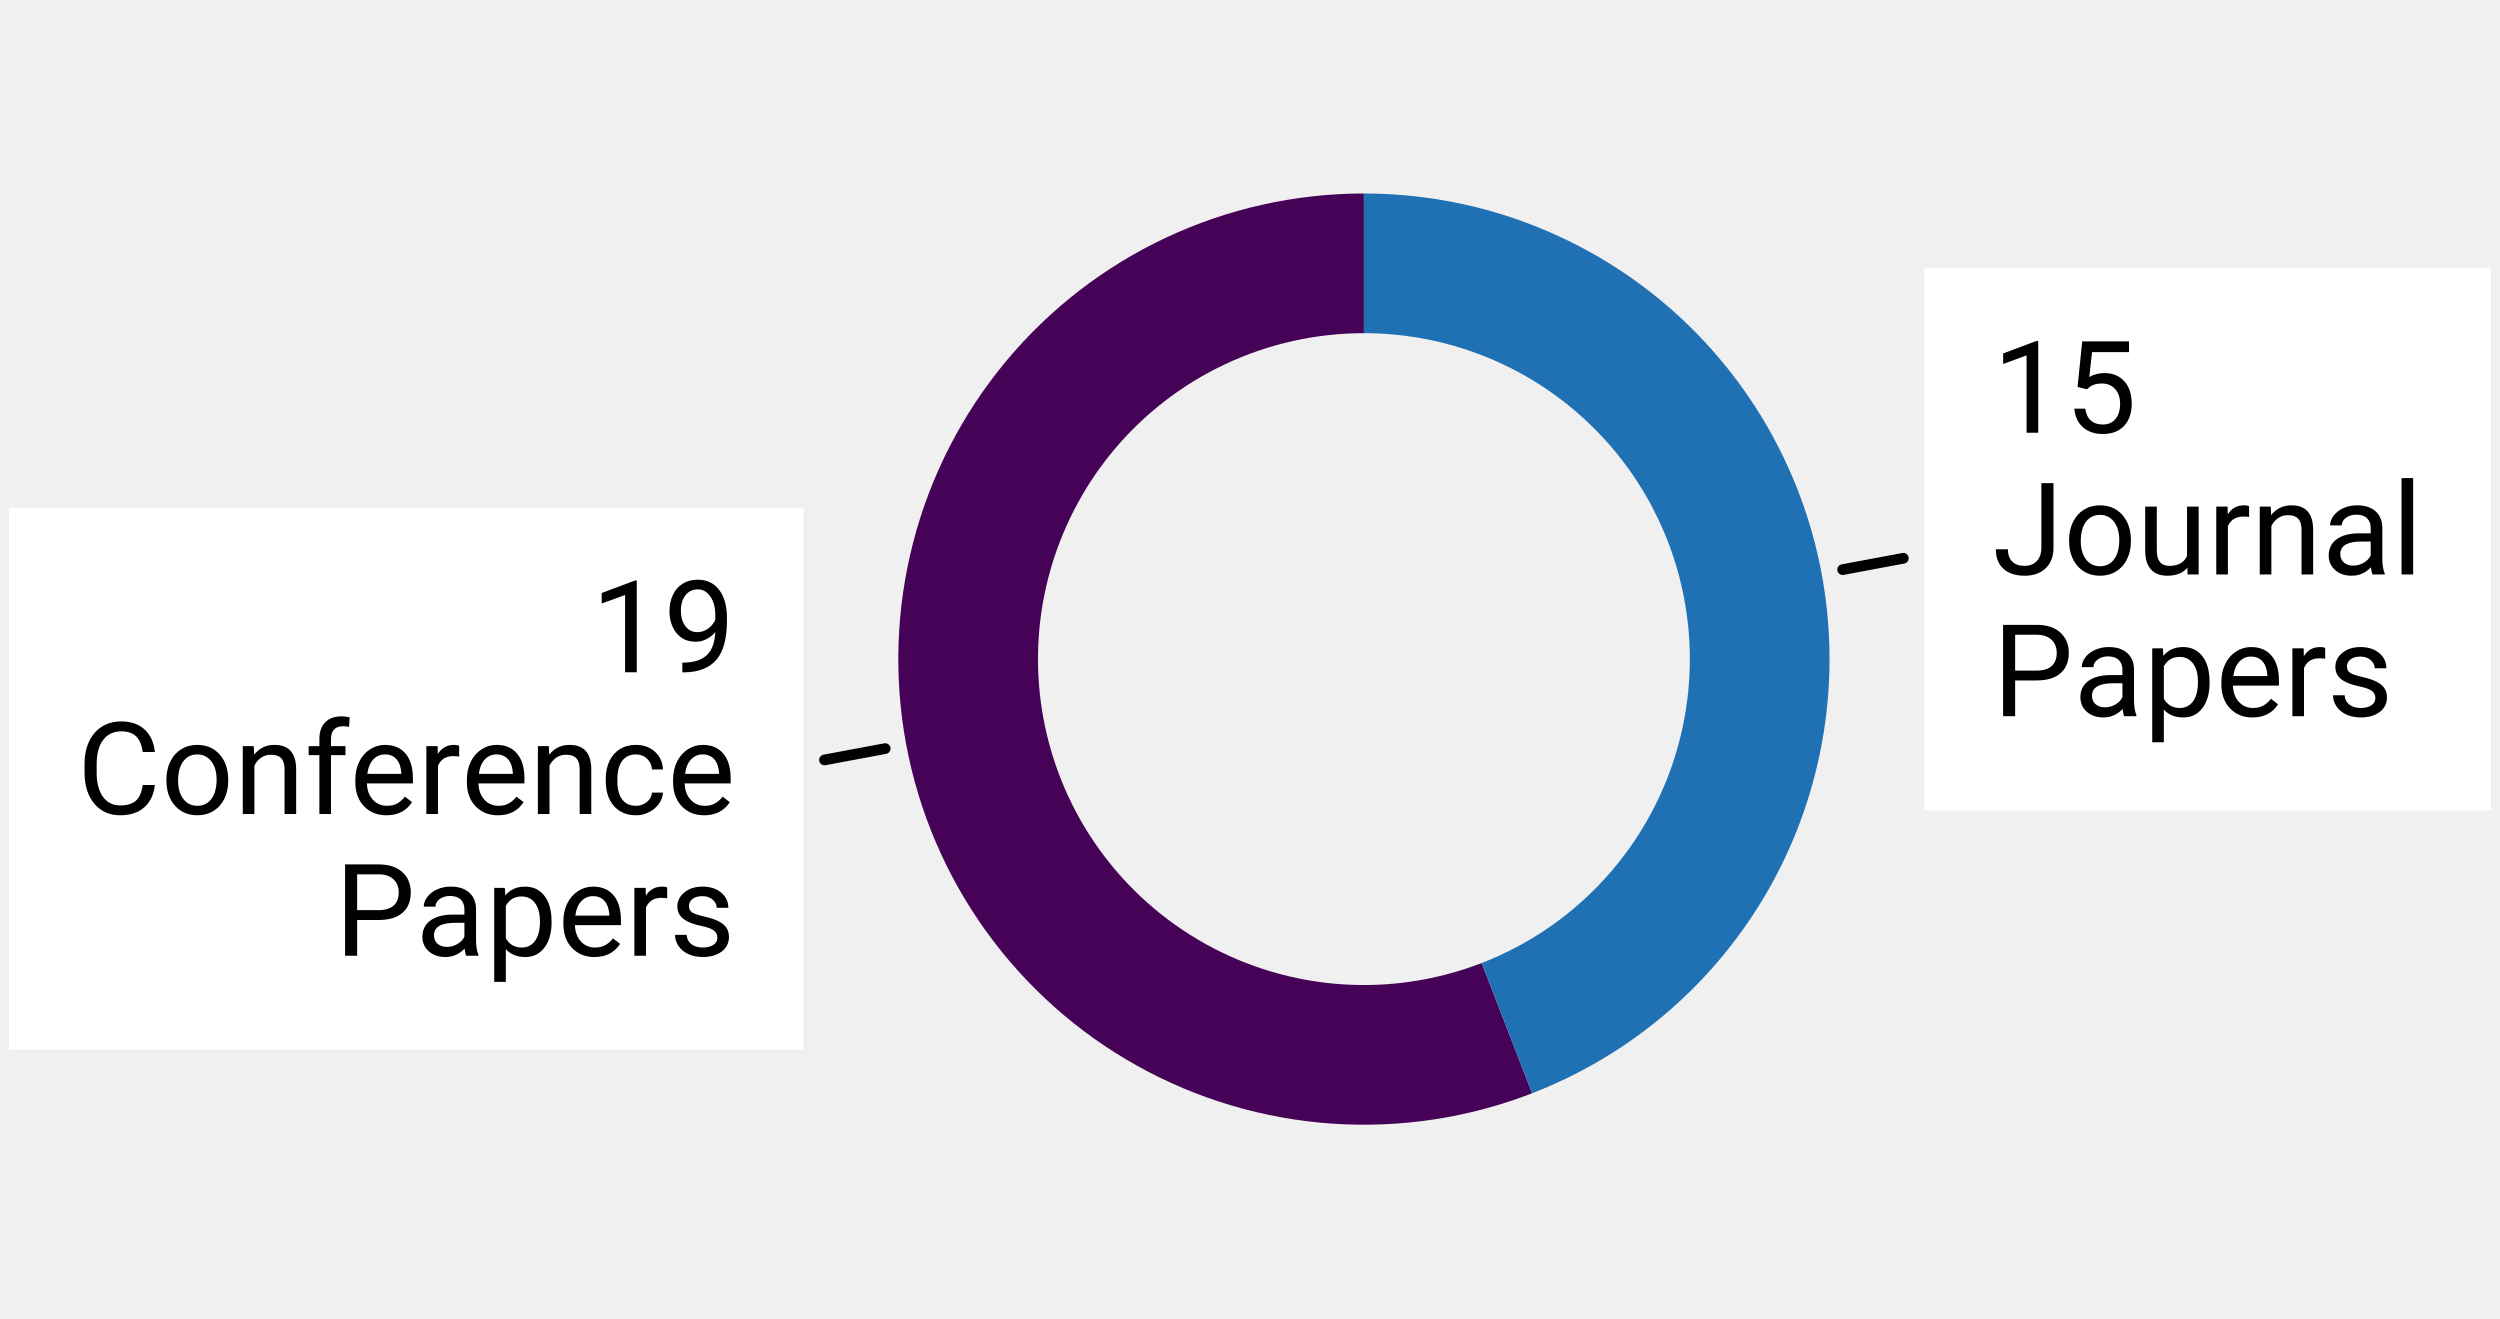
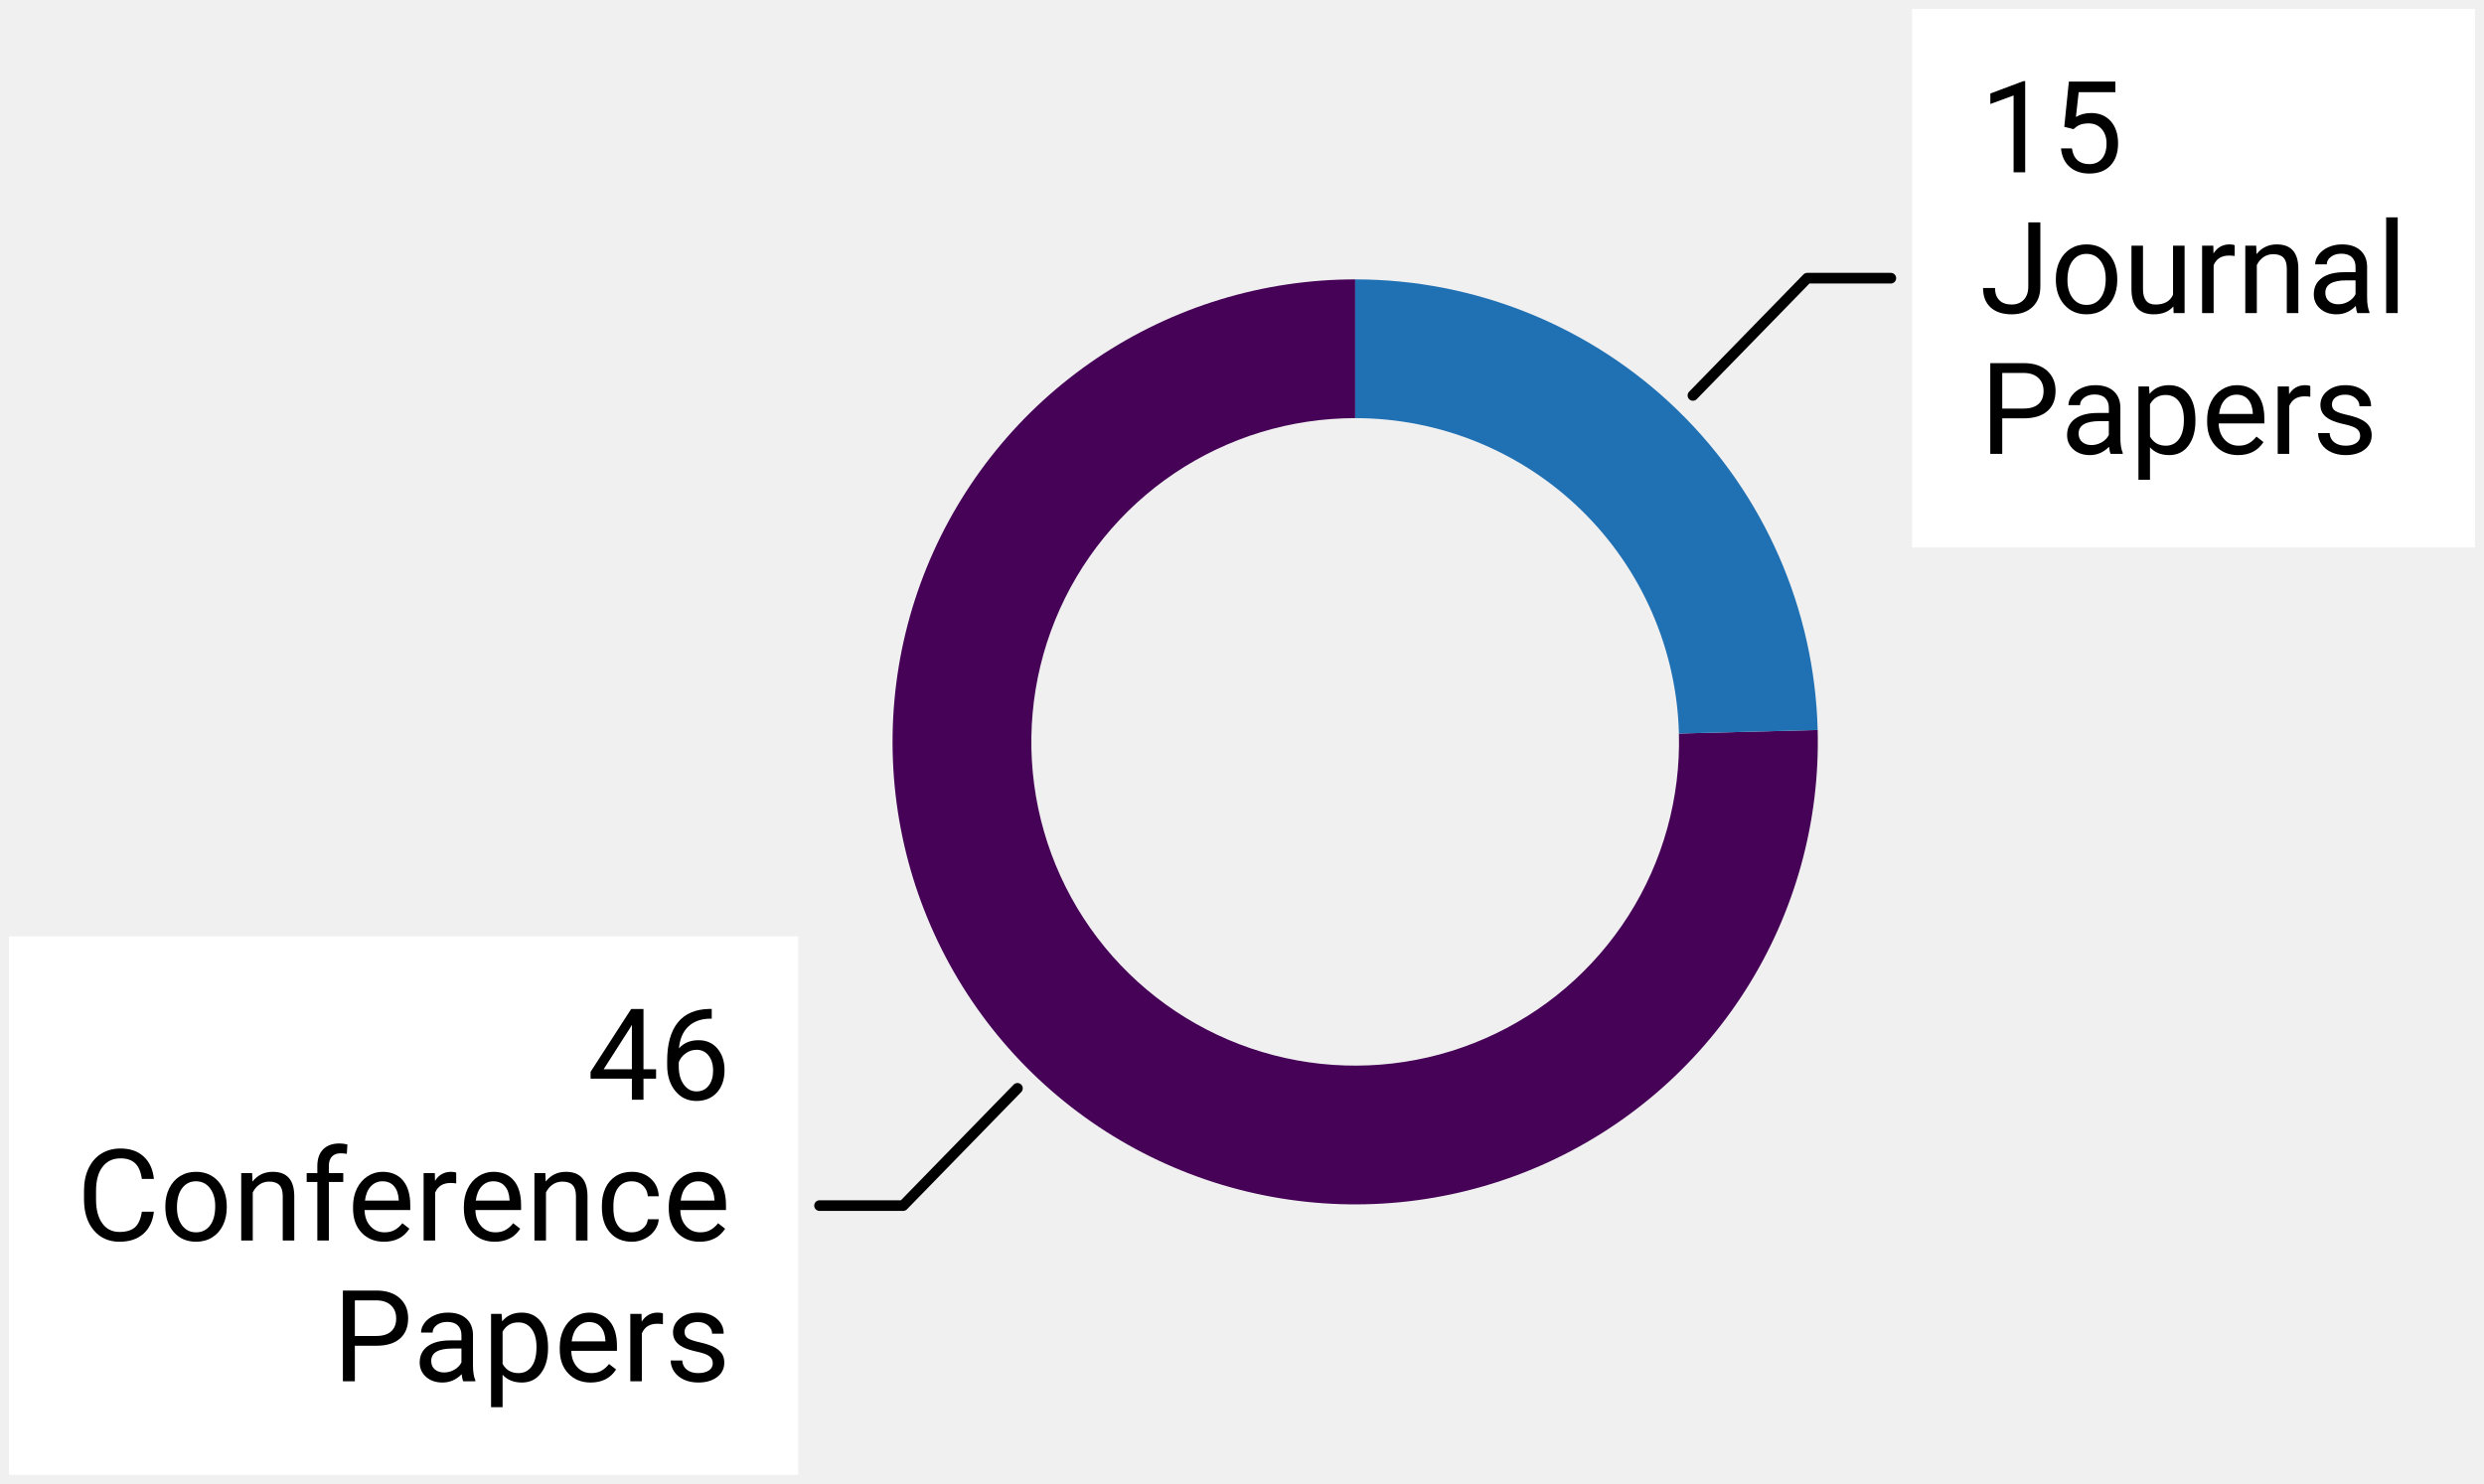
- <svg xmlns="http://www.w3.org/2000/svg" xmlns:xlink="http://www.w3.org/1999/xlink" height="123.12pt" version="1.1" viewBox="0 0 233.497 123.12" width="233.497pt">
+ <svg xmlns="http://www.w3.org/2000/svg" xmlns:xlink="http://www.w3.org/1999/xlink" height="139.516pt" version="1.1" viewBox="0 0 233.497 139.516" width="233.497pt">
  <defs>
    <style type="text/css">*{stroke-linecap:butt;stroke-linejoin:round;}</style>
  </defs>
  <g id="figure_1">
    <g id="patch_1">
-       <path d="M 0 123.12  L 233.497 123.12  L 233.497 0  L 0 0  z " style="fill:none;" />
+       <path d="M 0 139.516  L 233.497 139.516  L 233.497 0  L 0 0  z " style="fill:none;" />
    </g>
    <g id="axes_1">
      <g id="patch_2">
-         <path d="M 77.007 70.978  L 82.676 69.918  " style="fill:none;stroke:#000000;stroke-linecap:round;" />
+         <path d="M 77.036 113.36  L 84.895 113.36  L 95.64 102.334  " style="fill:none;stroke:#000000;stroke-linecap:round;" />
      </g>
      <g id="text_1">
        <g id="patch_3">
-           <path d="M 1.2 97.704  L 74.679 97.704  L 74.679 47.791  L 1.2 47.791  z " style="fill:#ffffff;stroke:#ffffff;stroke-linejoin:miter;stroke-width:0.72;" />
+           <path d="M 1.2 138.316  L 74.679 138.316  L 74.679 88.403  L 1.2 88.403  z " style="fill:#ffffff;stroke:#ffffff;stroke-linejoin:miter;stroke-width:0.72;" />
        </g>
-         <g transform="translate(55.20188 62.79101)scale(0.12 -0.12)">
+         <g transform="translate(55.20188 103.4033)scale(0.12 -0.12)">
          <defs>
-             <path d="M 35.594 0  L 26.516 0  L 26.516 60.203  L 8.297 53.516  L 8.297 61.719  L 34.188 71.438  L 35.594 71.438  z " id="Roboto-Regular-49" />
-             <path d="M 40.531 31.25  Q 37.703 27.875 33.766 25.828  Q 29.828 23.781 25.141 23.781  Q 19 23.781 14.422 26.797  Q 9.859 29.828 7.375 35.328  Q 4.891 40.828 4.891 47.469  Q 4.891 54.594 7.594 60.297  Q 10.297 66.016 15.281 69.047  Q 20.266 72.078 26.906 72.078  Q 37.453 72.078 43.531 64.188  Q 49.609 56.297 49.609 42.672  L 49.609 40.047  Q 49.609 19.281 41.406 9.734  Q 33.203 0.203 16.656 -0.047  L 14.891 -0.047  L 14.891 7.562  L 16.797 7.562  Q 27.984 7.766 33.984 13.406  Q 39.984 19.047 40.531 31.25  z M 26.609 31.25  Q 31.156 31.25 34.984 34.031  Q 38.812 36.812 40.578 40.922  L 40.578 44.531  Q 40.578 53.422 36.719 58.984  Q 32.859 64.547 26.953 64.547  Q 21 64.547 17.375 59.984  Q 13.766 55.422 13.766 47.953  Q 13.766 40.672 17.25 35.953  Q 20.75 31.25 26.609 31.25  z " id="Roboto-Regular-57" />
+             <path d="M 44.047 23.875  L 53.906 23.875  L 53.906 16.5  L 44.047 16.5  L 44.047 0  L 34.969 0  L 34.969 16.5  L 2.594 16.5  L 2.594 21.828  L 34.422 71.094  L 44.047 71.094  z M 12.844 23.875  L 34.969 23.875  L 34.969 58.734  L 33.891 56.781  z " id="Roboto-Regular-52" />
+             <path d="M 41.359 71.141  L 41.359 63.484  L 39.703 63.484  Q 29.156 63.281 22.906 57.219  Q 16.656 51.172 15.672 40.188  Q 21.297 46.625 31 46.625  Q 40.281 46.625 45.828 40.078  Q 51.375 33.547 51.375 23.188  Q 51.375 12.203 45.391 5.609  Q 39.406 -0.984 29.344 -0.984  Q 19.141 -0.984 12.797 6.859  Q 6.453 14.703 6.453 27.047  L 6.453 30.516  Q 6.453 50.141 14.812 60.516  Q 23.188 70.906 39.75 71.141  z M 29.5 39.109  Q 24.859 39.109 20.953 36.328  Q 17.047 33.547 15.531 29.344  L 15.531 26.031  Q 15.531 17.234 19.484 11.859  Q 23.438 6.5 29.344 6.5  Q 35.453 6.5 38.938 10.984  Q 42.438 15.484 42.438 22.75  Q 42.438 30.078 38.891 34.594  Q 35.359 39.109 29.5 39.109  z " id="Roboto-Regular-54" />
          </defs>
-           <use xlink:href="#Roboto-Regular-49" />
-           <use x="56.152" xlink:href="#Roboto-Regular-57" />
+           <use xlink:href="#Roboto-Regular-52" />
+           <use x="56.152" xlink:href="#Roboto-Regular-54" />
        </g>
-         <g transform="translate(7.2 76.02851)scale(0.12 -0.12)">
+         <g transform="translate(7.2 116.6408)scale(0.12 -0.12)">
          <defs>
            <path d="M 60.547 22.562  Q 59.234 11.281 52.219 5.141  Q 45.219 -0.984 33.594 -0.984  Q 21 -0.984 13.406 8.047  Q 5.812 17.094 5.812 32.234  L 5.812 39.062  Q 5.812 48.969 9.344 56.484  Q 12.891 64.016 19.375 68.047  Q 25.875 72.078 34.422 72.078  Q 45.75 72.078 52.578 65.75  Q 59.422 59.422 60.547 48.25  L 51.125 48.25  Q 49.906 56.734 45.828 60.547  Q 41.75 64.359 34.422 64.359  Q 25.438 64.359 20.328 57.719  Q 15.234 51.078 15.234 38.812  L 15.234 31.938  Q 15.234 20.359 20.062 13.516  Q 24.906 6.688 33.594 6.688  Q 41.406 6.688 45.578 10.219  Q 49.75 13.766 51.125 22.562  z " id="Roboto-Regular-67" />
            <path d="M 4.438 26.906  Q 4.438 34.672 7.484 40.875  Q 10.547 47.078 15.984 50.438  Q 21.438 53.812 28.422 53.812  Q 39.203 53.812 45.875 46.344  Q 52.547 38.875 52.547 26.469  L 52.547 25.828  Q 52.547 18.109 49.578 11.984  Q 46.625 5.859 41.125 2.438  Q 35.641 -0.984 28.516 -0.984  Q 17.781 -0.984 11.109 6.484  Q 4.438 13.969 4.438 26.266  z M 13.531 25.828  Q 13.531 17.047 17.609 11.719  Q 21.688 6.391 28.516 6.391  Q 35.406 6.391 39.453 11.781  Q 43.5 17.188 43.5 26.906  Q 43.5 35.594 39.375 40.984  Q 35.25 46.391 28.422 46.391  Q 21.734 46.391 17.625 41.062  Q 13.531 35.75 13.531 25.828  z " id="Roboto-Regular-111" />
            <path d="M 15.375 52.828  L 15.672 46.188  Q 21.734 53.812 31.5 53.812  Q 48.25 53.812 48.391 34.906  L 48.391 0  L 39.359 0  L 39.359 34.969  Q 39.312 40.672 36.75 43.406  Q 34.188 46.141 28.766 46.141  Q 24.359 46.141 21.031 43.797  Q 17.719 41.453 15.875 37.641  L 15.875 0  L 6.844 0  L 6.844 52.828  z " id="Roboto-Regular-110" />
            <path d="M 11.281 0  L 11.281 45.844  L 2.938 45.844  L 2.938 52.828  L 11.281 52.828  L 11.281 58.25  Q 11.281 66.75 15.812 71.391  Q 20.359 76.031 28.656 76.031  Q 31.781 76.031 34.859 75.203  L 34.375 67.875  Q 32.078 68.312 29.5 68.312  Q 25.094 68.312 22.703 65.75  Q 20.312 63.188 20.312 58.406  L 20.312 52.828  L 31.594 52.828  L 31.594 45.844  L 20.312 45.844  L 20.312 0  z " id="Roboto-Regular-102" />
            <path d="M 28.766 -0.984  Q 18.016 -0.984 11.281 6.078  Q 4.547 13.141 4.547 24.953  L 4.547 26.609  Q 4.547 34.469 7.547 40.641  Q 10.547 46.828 15.938 50.312  Q 21.344 53.812 27.641 53.812  Q 37.938 53.812 43.641 47.016  Q 49.359 40.234 49.359 27.594  L 49.359 23.828  L 13.578 23.828  Q 13.766 16.016 18.141 11.203  Q 22.516 6.391 29.25 6.391  Q 34.031 6.391 37.344 8.344  Q 40.672 10.297 43.172 13.531  L 48.688 9.234  Q 42.047 -0.984 28.766 -0.984  z M 27.641 46.391  Q 22.172 46.391 18.453 42.406  Q 14.75 38.422 13.875 31.25  L 40.328 31.25  L 40.328 31.938  Q 39.938 38.812 36.609 42.594  Q 33.297 46.391 27.641 46.391  z " id="Roboto-Regular-101" />
            <path d="M 32.375 44.734  Q 30.328 45.062 27.938 45.062  Q 19.047 45.062 15.875 37.5  L 15.875 0  L 6.844 0  L 6.844 52.828  L 15.625 52.828  L 15.766 46.734  Q 20.219 53.812 28.375 53.812  Q 31 53.812 32.375 53.125  z " id="Roboto-Regular-114" />
            <path d="M 28.031 6.391  Q 32.859 6.391 36.469 9.312  Q 40.094 12.25 40.484 16.656  L 49.031 16.656  Q 48.781 12.109 45.891 8  Q 43.016 3.906 38.203 1.453  Q 33.406 -0.984 28.031 -0.984  Q 17.234 -0.984 10.859 6.219  Q 4.5 13.422 4.5 25.922  L 4.5 27.438  Q 4.5 35.156 7.328 41.156  Q 10.156 47.172 15.453 50.484  Q 20.75 53.812 27.984 53.812  Q 36.859 53.812 42.75 48.484  Q 48.641 43.172 49.031 34.672  L 40.484 34.672  Q 40.094 39.797 36.594 43.094  Q 33.109 46.391 27.984 46.391  Q 21.094 46.391 17.312 41.422  Q 13.531 36.469 13.531 27.094  L 13.531 25.391  Q 13.531 16.266 17.281 11.328  Q 21.047 6.391 28.031 6.391  z " id="Roboto-Regular-99" />
          </defs>
          <use xlink:href="#Roboto-Regular-67" />
          <use x="65.088" xlink:href="#Roboto-Regular-111" />
          <use x="122.119" xlink:href="#Roboto-Regular-110" />
          <use x="177.295" xlink:href="#Roboto-Regular-102" />
          <use x="212.012" xlink:href="#Roboto-Regular-101" />
          <use x="264.99" xlink:href="#Roboto-Regular-114" />
          <use x="298.828" xlink:href="#Roboto-Regular-101" />
          <use x="351.807" xlink:href="#Roboto-Regular-110" />
          <use x="406.982" xlink:href="#Roboto-Regular-99" />
          <use x="459.326" xlink:href="#Roboto-Regular-101" />
        </g>
-         <g transform="translate(31.24125 89.26601)scale(0.12 -0.12)">
+         <g transform="translate(31.24125 129.8783)scale(0.12 -0.12)">
          <defs>
            <path d="M 17.625 27.828  L 17.625 0  L 8.25 0  L 8.25 71.094  L 34.469 71.094  Q 46.141 71.094 52.75 65.141  Q 59.375 59.188 59.375 49.359  Q 59.375 39.016 52.906 33.422  Q 46.438 27.828 34.375 27.828  z M 17.625 35.5  L 34.469 35.5  Q 42 35.5 46 39.031  Q 50 42.578 50 49.266  Q 50 55.609 46 59.422  Q 42 63.234 35.016 63.375  L 17.625 63.375  z " id="Roboto-Regular-80" />
            <path d="M 39.453 0  Q 38.672 1.562 38.188 5.562  Q 31.891 -0.984 23.141 -0.984  Q 15.328 -0.984 10.328 3.438  Q 5.328 7.859 5.328 14.656  Q 5.328 22.906 11.594 27.469  Q 17.875 32.031 29.25 32.031  L 38.031 32.031  L 38.031 36.188  Q 38.031 40.922 35.203 43.719  Q 32.375 46.531 26.859 46.531  Q 22.016 46.531 18.75 44.094  Q 15.484 41.656 15.484 38.188  L 6.391 38.188  Q 6.391 42.141 9.203 45.828  Q 12.016 49.516 16.812 51.656  Q 21.625 53.812 27.391 53.812  Q 36.531 53.812 41.703 49.234  Q 46.875 44.672 47.078 36.672  L 47.078 12.359  Q 47.078 5.078 48.922 0.781  L 48.922 0  z M 24.469 6.891  Q 28.719 6.891 32.516 9.078  Q 36.328 11.281 38.031 14.797  L 38.031 25.641  L 30.953 25.641  Q 14.359 25.641 14.359 15.922  Q 14.359 11.672 17.188 9.281  Q 20.016 6.891 24.469 6.891  z " id="Roboto-Regular-97" />
            <path d="M 51.469 25.828  Q 51.469 13.766 45.953 6.391  Q 40.438 -0.984 31 -0.984  Q 21.391 -0.984 15.875 5.125  L 15.875 -20.312  L 6.844 -20.312  L 6.844 52.828  L 15.094 52.828  L 15.531 46.969  Q 21.047 53.812 30.859 53.812  Q 40.375 53.812 45.922 46.625  Q 51.469 39.453 51.469 26.656  z M 42.438 26.859  Q 42.438 35.797 38.625 40.969  Q 34.812 46.141 28.172 46.141  Q 19.969 46.141 15.875 38.875  L 15.875 13.625  Q 19.922 6.391 28.266 6.391  Q 34.766 6.391 38.594 11.547  Q 42.438 16.703 42.438 26.859  z " id="Roboto-Regular-112" />
            <path d="M 37.594 14.016  Q 37.594 17.672 34.828 19.703  Q 32.078 21.734 25.219 23.188  Q 18.359 24.656 14.328 26.703  Q 10.297 28.766 8.375 31.594  Q 6.453 34.422 6.453 38.328  Q 6.453 44.828 11.938 49.312  Q 17.438 53.812 25.984 53.812  Q 34.969 53.812 40.547 49.172  Q 46.141 44.531 46.141 37.312  L 37.062 37.312  Q 37.062 41.016 33.906 43.703  Q 30.766 46.391 25.984 46.391  Q 21.047 46.391 18.266 44.234  Q 15.484 42.094 15.484 38.625  Q 15.484 35.359 18.062 33.688  Q 20.656 32.031 27.422 30.516  Q 34.188 29 38.375 26.906  Q 42.578 24.812 44.594 21.844  Q 46.625 18.891 46.625 14.656  Q 46.625 7.562 40.953 3.281  Q 35.297 -0.984 26.266 -0.984  Q 19.922 -0.984 15.031 1.266  Q 10.156 3.516 7.391 7.547  Q 4.641 11.578 4.641 16.266  L 13.672 16.266  Q 13.922 11.719 17.312 9.047  Q 20.703 6.391 26.266 6.391  Q 31.391 6.391 34.484 8.469  Q 37.594 10.547 37.594 14.016  z " id="Roboto-Regular-115" />
          </defs>
          <use xlink:href="#Roboto-Regular-80" />
          <use x="63.086" xlink:href="#Roboto-Regular-97" />
          <use x="117.48" xlink:href="#Roboto-Regular-112" />
          <use x="173.584" xlink:href="#Roboto-Regular-101" />
          <use x="226.562" xlink:href="#Roboto-Regular-114" />
          <use x="260.4" xlink:href="#Roboto-Regular-115" />
        </g>
      </g>
      <g id="patch_4">
-         <path d="M 177.77 52.142  L 172.1 53.202  " style="fill:none;stroke:#000000;stroke-linecap:round;" />
+         <path d="M 177.739 26.156  L 169.881 26.156  L 159.136 37.181  " style="fill:none;stroke:#000000;stroke-linecap:round;" />
      </g>
      <g id="text_2">
        <g id="patch_5">
-           <path d="M 180.097 75.329  L 232.297 75.329  L 232.297 25.416  L 180.097 25.416  z " style="fill:#ffffff;stroke:#ffffff;stroke-linejoin:miter;stroke-width:0.72;" />
+           <path d="M 180.097 51.112  L 232.297 51.112  L 232.297 1.2  L 180.097 1.2  z " style="fill:#ffffff;stroke:#ffffff;stroke-linejoin:miter;stroke-width:0.72;" />
        </g>
-         <g transform="translate(186.097 40.41649)scale(0.12 -0.12)">
+         <g transform="translate(186.097 16.2)scale(0.12 -0.12)">
          <defs>
+             <path d="M 35.594 0  L 26.516 0  L 26.516 60.203  L 8.297 53.516  L 8.297 61.719  L 34.188 71.438  L 35.594 71.438  z " id="Roboto-Regular-49" />
            <path d="M 10.062 35.641  L 13.672 71.094  L 50.094 71.094  L 50.094 62.75  L 21.344 62.75  L 19.188 43.359  Q 24.422 46.438 31.062 46.438  Q 40.766 46.438 46.484 40.016  Q 52.203 33.594 52.203 22.656  Q 52.203 11.672 46.266 5.344  Q 40.328 -0.984 29.688 -0.984  Q 20.266 -0.984 14.297 4.234  Q 8.344 9.469 7.516 18.703  L 16.062 18.703  Q 16.891 12.594 20.406 9.484  Q 23.922 6.391 29.688 6.391  Q 35.984 6.391 39.578 10.688  Q 43.172 14.984 43.172 22.562  Q 43.172 29.688 39.281 34  Q 35.406 38.328 28.953 38.328  Q 23.047 38.328 19.672 35.75  L 17.281 33.797  z " id="Roboto-Regular-53" />
          </defs>
          <use xlink:href="#Roboto-Regular-49" />
          <use x="56.152" xlink:href="#Roboto-Regular-53" />
        </g>
-         <g transform="translate(186.097 53.65399)scale(0.12 -0.12)">
+         <g transform="translate(186.097 29.4375)scale(0.12 -0.12)">
          <defs>
            <path d="M 38.031 71.094  L 47.469 71.094  L 47.469 20.75  Q 47.469 10.547 41.328 4.781  Q 35.203 -0.984 25 -0.984  Q 14.406 -0.984 8.5 4.438  Q 2.594 9.859 2.594 19.625  L 11.969 19.625  Q 11.969 13.531 15.312 10.109  Q 18.656 6.688 25 6.688  Q 30.812 6.688 34.391 10.344  Q 37.984 14.016 38.031 20.609  z " id="Roboto-Regular-74" />
            <path d="M 39.453 5.219  Q 34.188 -0.984 23.969 -0.984  Q 15.531 -0.984 11.109 3.922  Q 6.688 8.844 6.641 18.453  L 6.641 52.828  L 15.672 52.828  L 15.672 18.703  Q 15.672 6.688 25.438 6.688  Q 35.797 6.688 39.203 14.406  L 39.203 52.828  L 48.25 52.828  L 48.25 0  L 39.656 0  z " id="Roboto-Regular-117" />
            <path d="M 16.656 0  L 7.625 0  L 7.625 75  L 16.656 75  z " id="Roboto-Regular-108" />
          </defs>
          <use xlink:href="#Roboto-Regular-74" />
          <use x="55.176" xlink:href="#Roboto-Regular-111" />
          <use x="112.207" xlink:href="#Roboto-Regular-117" />
          <use x="167.334" xlink:href="#Roboto-Regular-114" />
          <use x="201.172" xlink:href="#Roboto-Regular-110" />
          <use x="256.348" xlink:href="#Roboto-Regular-97" />
          <use x="310.742" xlink:href="#Roboto-Regular-108" />
        </g>
-         <g transform="translate(186.097 66.89149)scale(0.12 -0.12)">
+         <g transform="translate(186.097 42.675)scale(0.12 -0.12)">
          <use xlink:href="#Roboto-Regular-80" />
          <use x="63.086" xlink:href="#Roboto-Regular-97" />
          <use x="117.48" xlink:href="#Roboto-Regular-112" />
          <use x="173.584" xlink:href="#Roboto-Regular-101" />
          <use x="226.562" xlink:href="#Roboto-Regular-114" />
          <use x="260.4" xlink:href="#Roboto-Regular-115" />
        </g>
      </g>
      <g id="patch_6">
-         <path d="M 127.388 18.072  C 121 18.072 114.691 19.479 108.908 22.194  C 103.126 24.908 98.012 28.864 93.931 33.778  C 89.851 38.692 86.902 44.446 85.297 50.628  C 83.691 56.811 83.467 63.272 84.641 69.551  C 85.814 75.83 88.357 81.774 92.088 86.959  C 95.819 92.144 100.646 96.444 106.227 99.552  C 111.807 102.66 118.005 104.501 124.377 104.944  C 130.749 105.386 137.141 104.419 143.098 102.111  L 138.385 89.946  C 134.215 91.561 129.741 92.238 125.28 91.929  C 120.82 91.619 116.481 90.33 112.575 88.154  C 108.669 85.979 105.289 82.969 102.678 79.339  C 100.067 75.71 98.287 71.549 97.465 67.154  C 96.643 62.758 96.8 58.236 97.924 53.908  C 99.048 49.58 101.112 45.552 103.968 42.112  C 106.825 38.672 110.405 35.904 114.452 34.004  C 118.5 32.104 122.917 31.118 127.388 31.118  L 127.388 18.072  z " style="fill:#450256;" />
+         <path d="M 127.388 26.27  C 123.088 26.27 118.811 26.908 114.697 28.163  C 110.584 29.418 106.679 31.276 103.111 33.677  C 99.543 36.078 96.351 38.994 93.639 42.332  C 90.927 45.67 88.724 49.391 87.104 53.375  C 85.484 57.358 84.464 61.561 84.077 65.844  C 83.69 70.127 83.94 74.444 84.82 78.653  C 85.699 82.863 87.199 86.919 89.269 90.689  C 91.338 94.458 93.956 97.9 97.036 100.902  C 100.116 103.903 103.624 106.432 107.446 108.404  C 111.267 110.376 115.361 111.77 119.592 112.541  C 123.823 113.312 128.144 113.451 132.416 112.954  C 136.688 112.457 140.862 111.329 144.803 109.607  C 148.744 107.884 152.407 105.587 155.674 102.79  C 158.941 99.993 161.774 96.726 164.082 93.098  C 166.39 89.469 168.148 85.518 169.296 81.374  C 170.445 77.229 170.972 72.937 170.862 68.638  L 157.82 68.974  C 157.897 71.983 157.528 74.988 156.724 77.889  C 155.92 80.79 154.69 83.556 153.074 86.096  C 151.458 88.636 149.475 90.922 147.188 92.88  C 144.902 94.838 142.337 96.447 139.579 97.652  C 136.82 98.858 133.898 99.647 130.908 99.995  C 127.918 100.343 124.892 100.246 121.931 99.706  C 118.969 99.167 116.104 98.191 113.428 96.81  C 110.753 95.43 108.298 93.66 106.142 91.559  C 103.986 89.458 102.153 87.048 100.704 84.409  C 99.256 81.771 98.206 78.932 97.59 75.985  C 96.974 73.038 96.799 70.016 97.07 67.018  C 97.341 64.02 98.055 61.078 99.189 58.29  C 100.323 55.501 101.865 52.896 103.764 50.56  C 105.662 48.224 107.897 46.182 110.394 44.501  C 112.892 42.821 115.625 41.52 118.505 40.641  C 121.384 39.763 124.378 39.316 127.388 39.316  L 127.388 26.27  z " style="fill:#450256;" />
      </g>
      <g id="patch_7">
-         <path d="M 143.098 102.111  C 152.558 98.447 160.444 91.584 165.38 82.721  C 170.317 73.858 172 63.541 170.136 53.569  C 168.272 43.597 162.975 34.584 155.17 28.103  C 147.365 21.622 137.533 18.072 127.388 18.072  L 127.388 31.118  C 134.49 31.118 141.372 33.603 146.836 38.14  C 152.299 42.677 156.007 48.986 157.311 55.966  C 158.616 62.947 157.438 70.169 153.983 76.373  C 150.527 82.577 145.007 87.381 138.385 89.946  L 143.098 102.111  z " style="fill:#2070b4;" />
+         <path d="M 170.862 68.638  C 170.57 57.306 165.859 46.526 157.74 38.614  C 149.622 30.702 138.724 26.27 127.388 26.27  L 127.388 39.316  C 135.323 39.316 142.952 42.419 148.635 47.957  C 154.317 53.495 157.615 61.042 157.82 68.974  L 170.862 68.638  z " style="fill:#2070b4;" />
      </g>
      <g id="matplotlib.axis_1" />
      <g id="matplotlib.axis_2" />
    </g>
  </g>
</svg>
